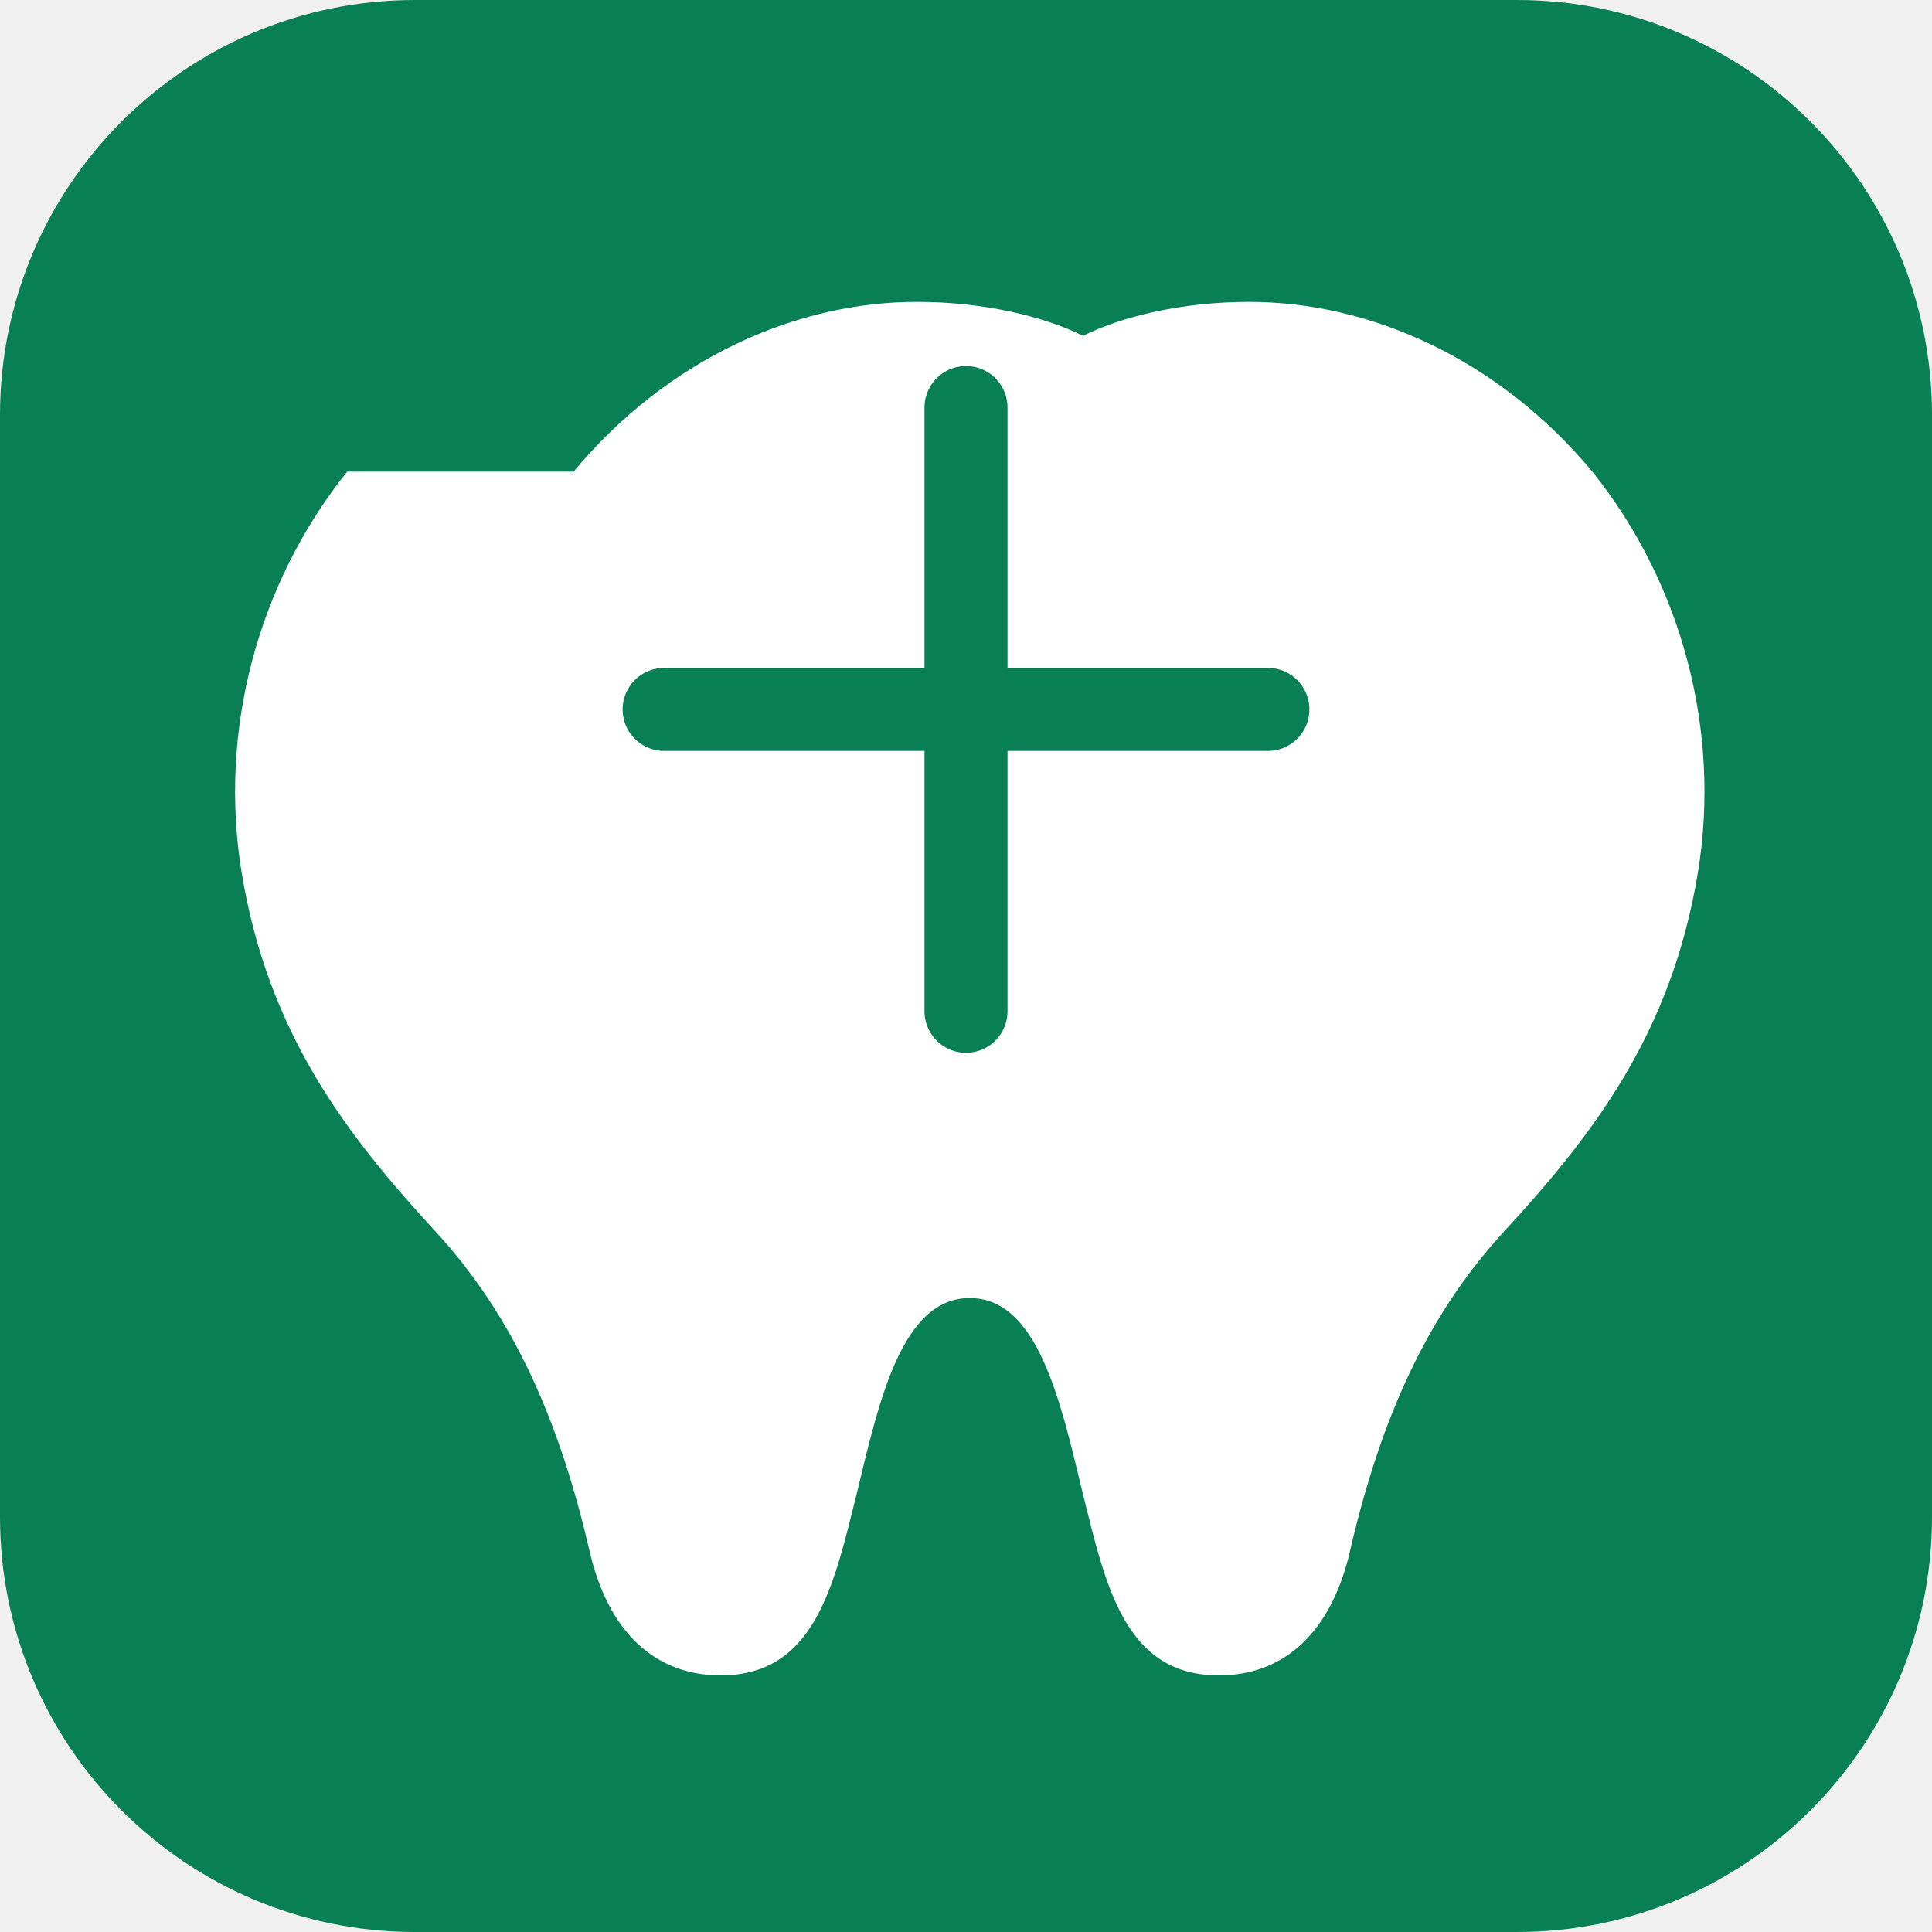
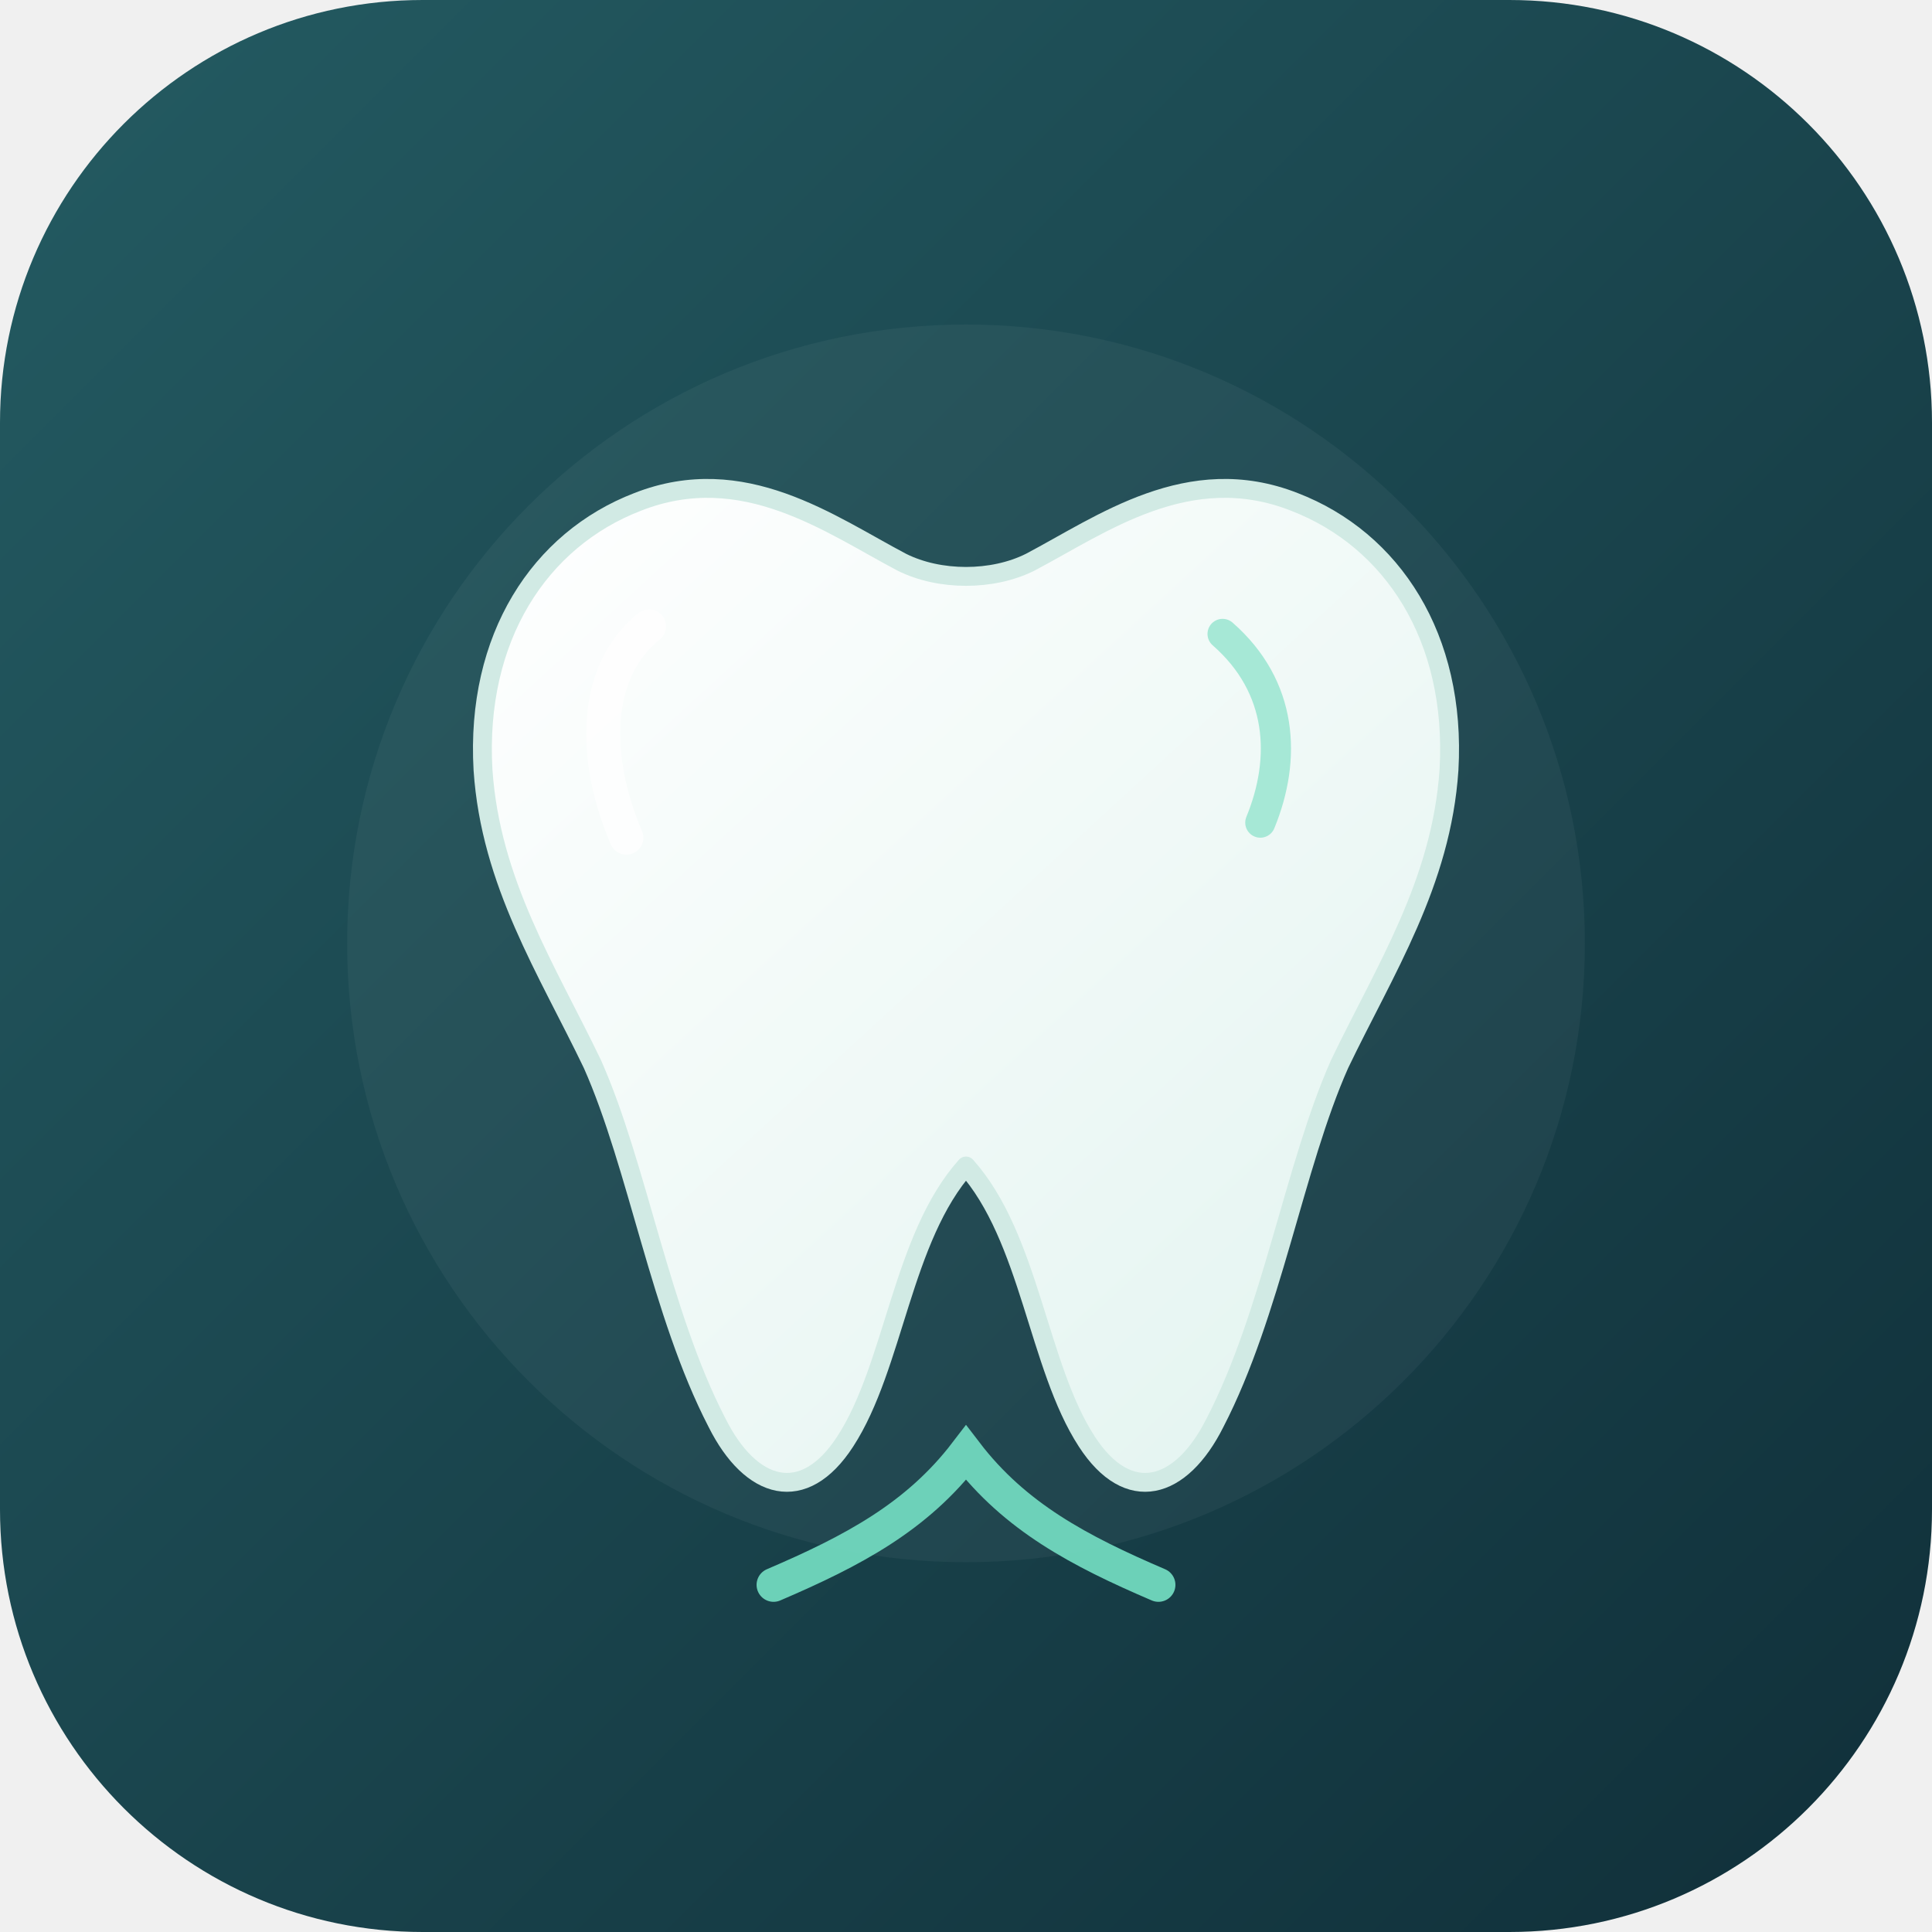
- <svg xmlns="http://www.w3.org/2000/svg" viewBox="0 0 512 512">
-   <rect width="512" height="512" rx="110" fill="#087f55" />
-   <path fill="white" d="M152 125c25-30 59-45 91-45 18 0 34 4 44 9 10-5 26-9 44-9 32 0 66 15 91 45 24 30 34 69 28 106-7 43-28 70-52 96-20 22-32 49-40 83-5 23-18 34-35 34-25 0-30-24-36-48-6-25-12-52-30-52s-24 27-30 52c-6 24-11 48-36 48-17 0-30-11-35-34-8-34-20-61-40-83-24-26-45-53-52-96-6-37 4-76 28-106z" />
-   <path d="M256 108v160M176 188h160" stroke="#087f55" stroke-width="22" stroke-linecap="round" />
+ <svg xmlns="http://www.w3.org/2000/svg" width="512" height="512" viewBox="0 0 512 512">
+   <defs>
+     <linearGradient id="bg" x1="0" y1="0" x2="1" y2="1">
+       <stop offset="0" stop-color="#245B62" />
+       <stop offset="1" stop-color="#102F39" />
+     </linearGradient>
+     <linearGradient id="tooth" x1="0" y1="0" x2="0.9" y2="1">
+       <stop offset="0" stop-color="#FFFFFF" />
+       <stop offset="1" stop-color="#E3F4F0" />
+     </linearGradient>
+   </defs>
+   <rect width="512" height="512" rx="112" fill="url(#bg)" />
+   <circle cx="256" cy="250" r="164" fill="#FFFFFF" opacity=".045" />
+   <path d="M169 133 C143 143 126 169 128 204 C130 234 145 257 157 282 C169 309 175 348 190 377 C199 395 213 399 224 382 C237 362 239 328 256 309 C273 328 275 362 288 382 C299 399 313 395 322 377 C337 348 343 309 355 282 C367 257 382 234 384 204 C386 169 369 143 343 133 C315 122 292 139 273 149 C263 154 249 154 239 149 C220 139 197 122 169 133 Z" fill="url(#tooth)" stroke="#D1EAE4" stroke-width="5" stroke-linejoin="round" />
+   <path d="M172 166 C157 178 157 201 166 222" fill="none" stroke="#FFFFFF" stroke-width="9" stroke-linecap="round" opacity=".72" />
+   <path d="M324 168 C340 182 341 201 334 218" fill="none" stroke="#A6E8D6" stroke-width="8" stroke-linecap="round" />
+   <path d="M205 420 C226 411 243 402 256 385 C269 402 286 411 307 420" fill="none" stroke="#70D8BE" stroke-width="9" stroke-linecap="round" opacity=".95" />
</svg>
